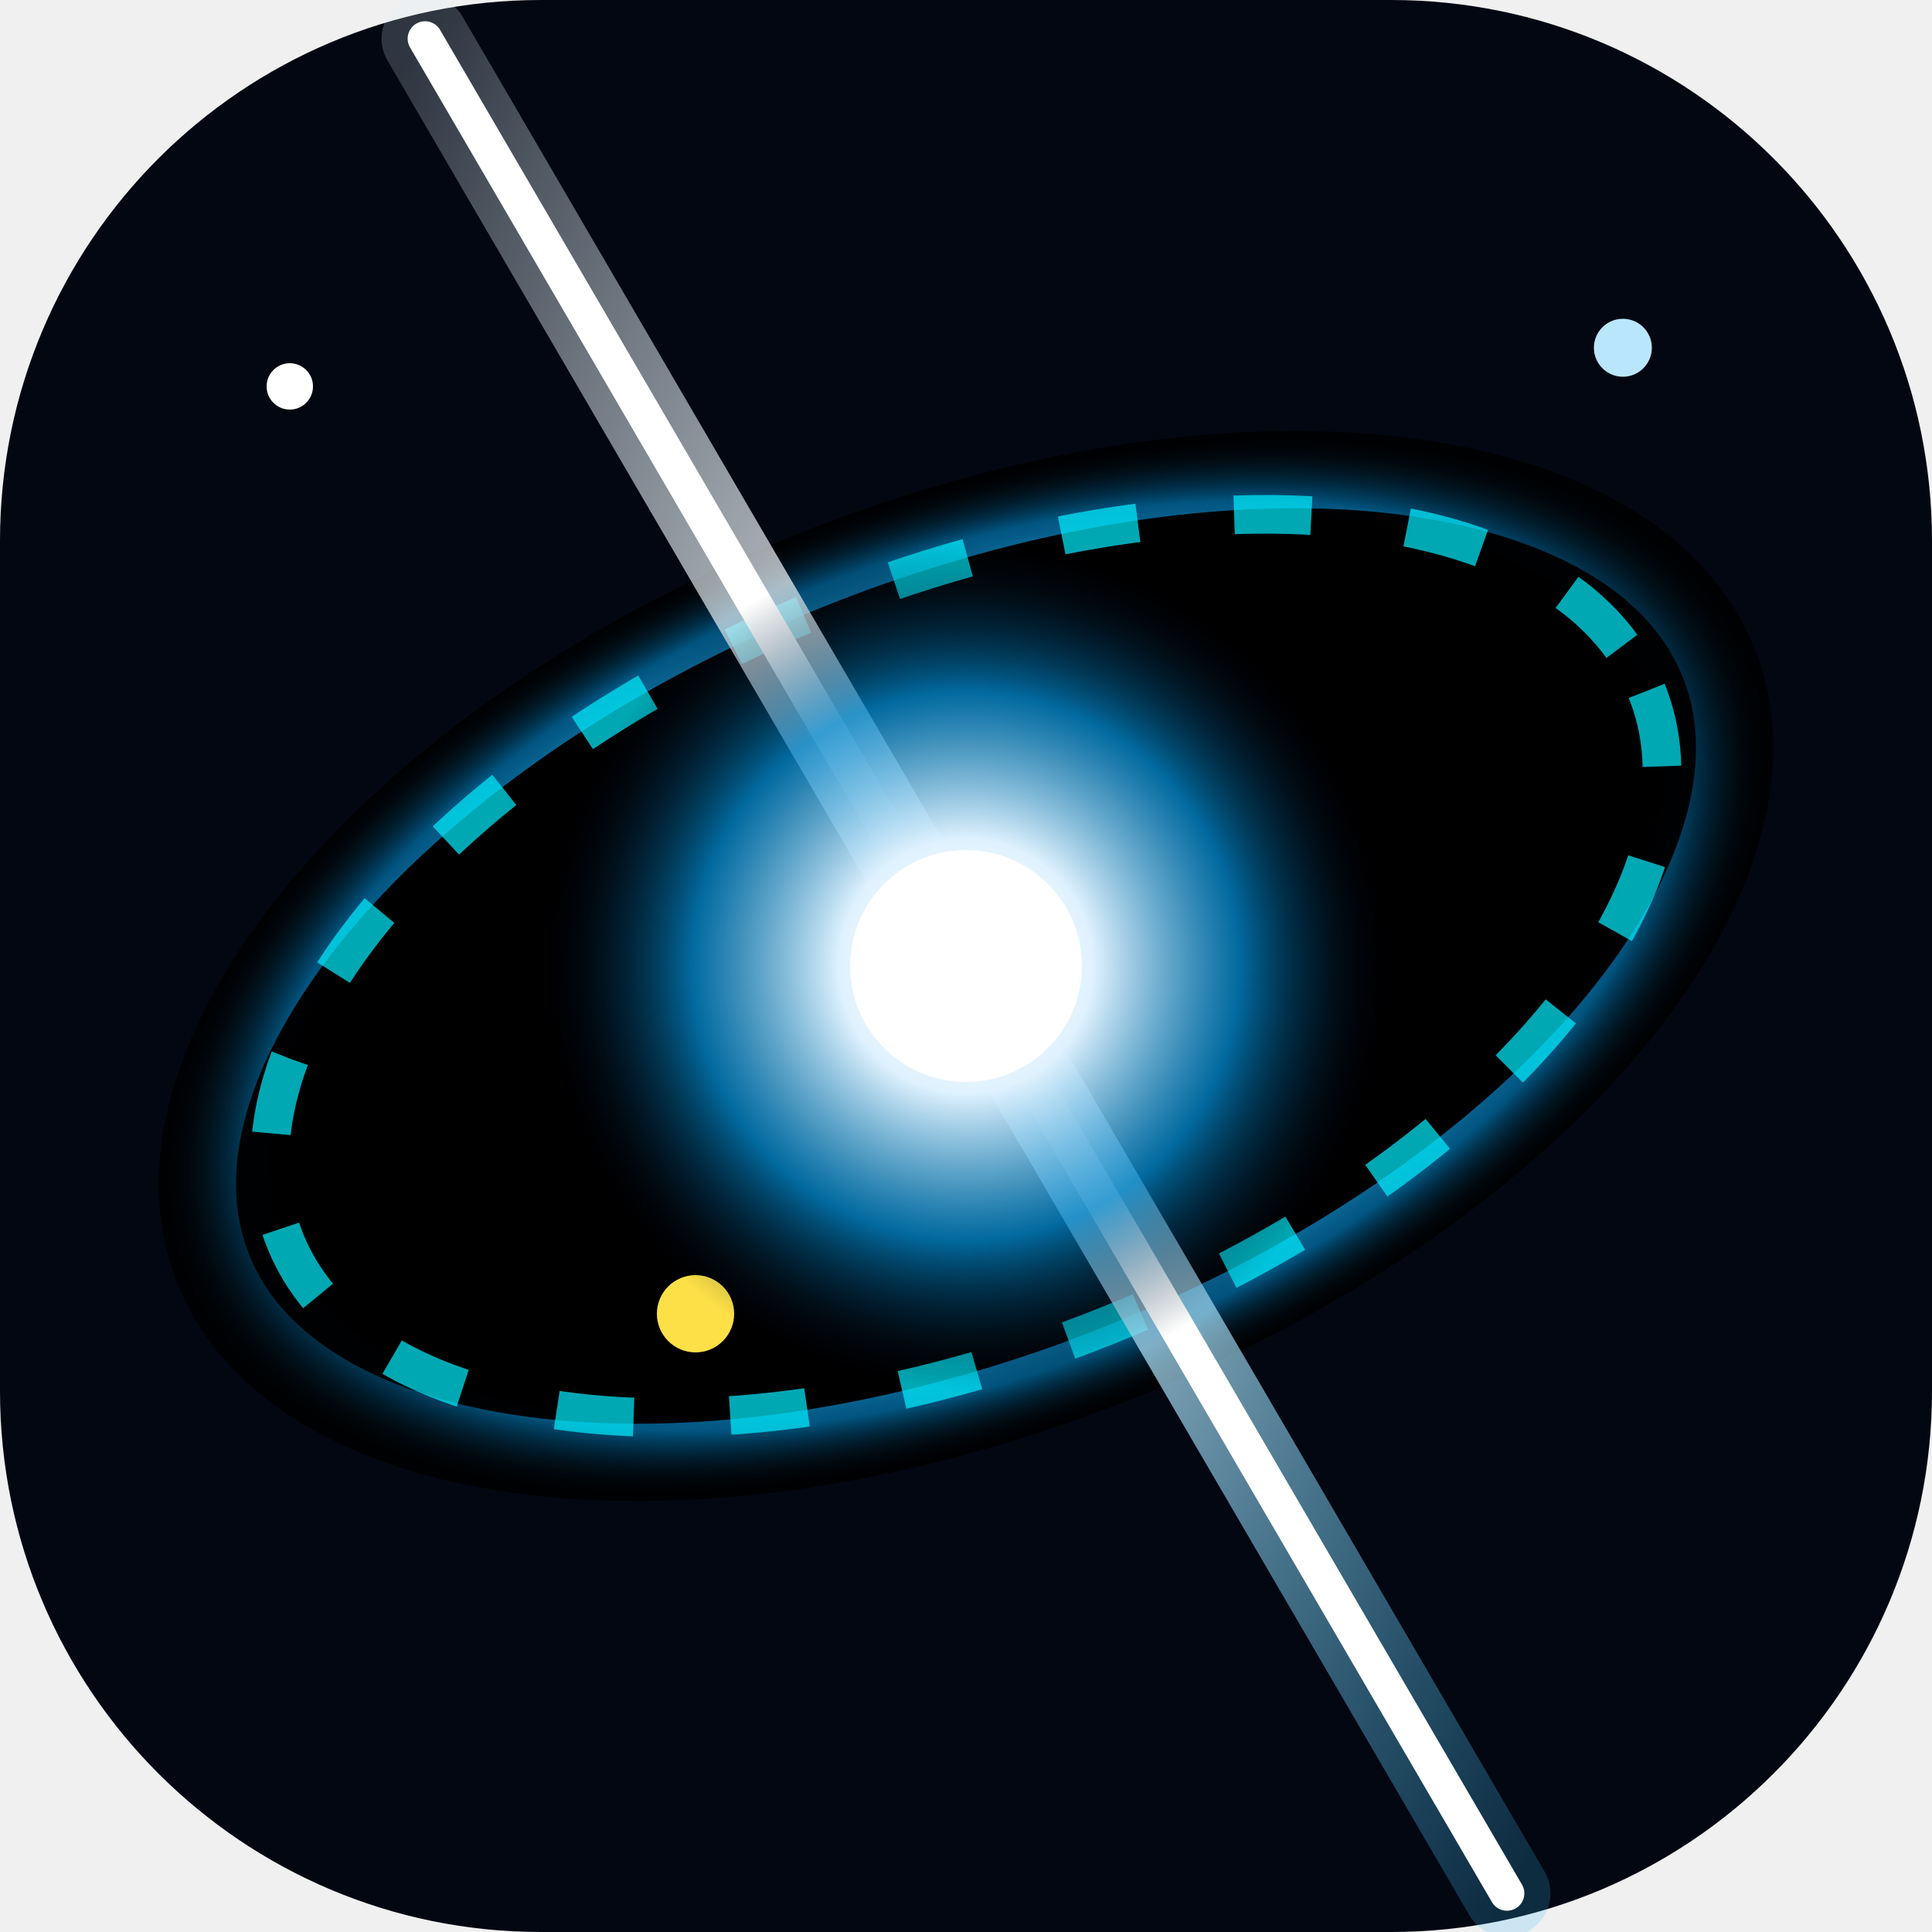
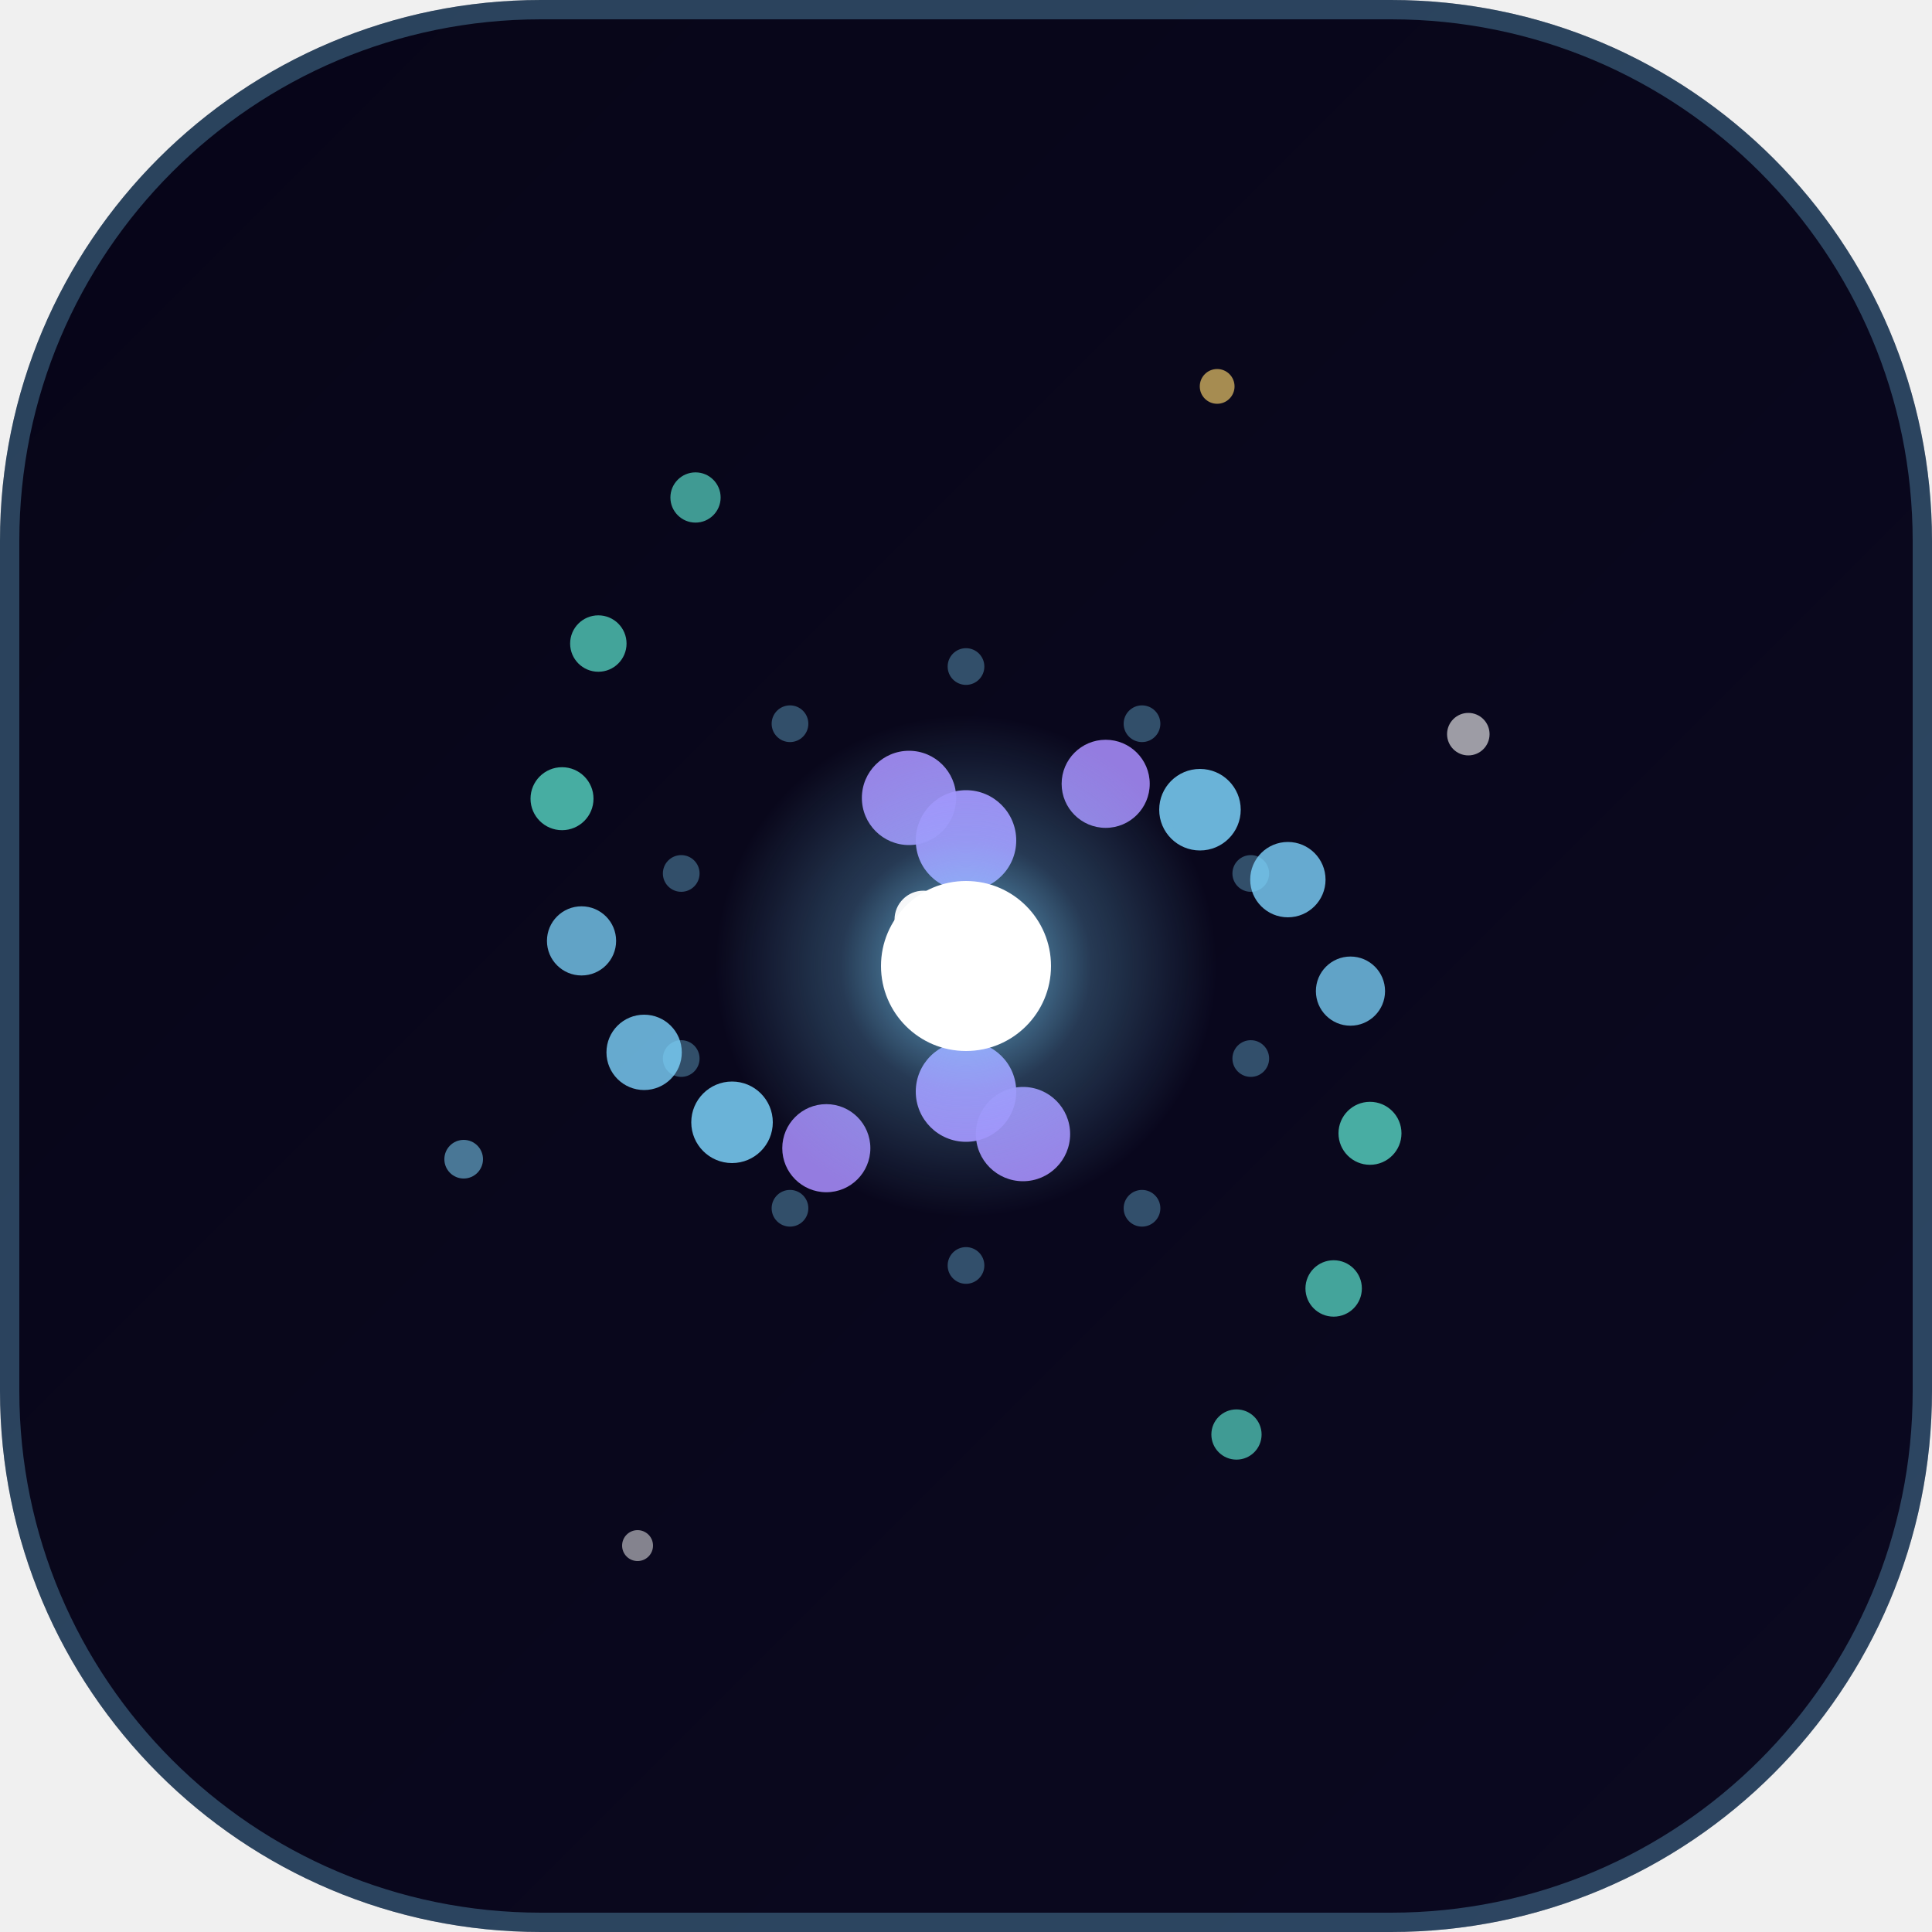
<svg xmlns="http://www.w3.org/2000/svg" viewBox="0 0 100 100">
-   <rect width="100" height="100" rx="28" fill="#030712" />
  <defs>
-     <radialGradient id="c" cx="50%" cy="50%" r="50%">
-       <stop offset="0%" stop-color="#FFFFFF" />
-       <stop offset="30%" stop-color="#E0F2FE" />
-       <stop offset="65%" stop-color="#0284C7" stop-opacity="0.8" />
-       <stop offset="100%" stop-color="#030712" stop-opacity="0" />
+     <radialGradient id="glow" cx="0.5" cy="0.5" r="0.5">
+       <stop offset="0" class="g1" stop-opacity="0.85" />
+       <stop offset="0.5" class="g1" stop-opacity="0.25" />
+       <stop offset="1" class="g1" stop-opacity="0" />
    </radialGradient>
-     <radialGradient id="v" cx="50%" cy="50%" r="50%">
-       <stop offset="35%" stop-color="#00F0FF" stop-opacity="0" />
-       <stop offset="70%" stop-color="#38BDF8" stop-opacity="0.95" />
-       <stop offset="88%" stop-color="#0284C7" stop-opacity="0.7" />
-       <stop offset="100%" stop-color="#030712" stop-opacity="0" />
-     </radialGradient>
-     <linearGradient id="b" x1="0%" y1="0%" x2="100%" y2="100%">
-       <stop offset="0%" stop-color="#E0F2FE" stop-opacity="0.2" />
-       <stop offset="50%" stop-color="#FFFFFF" />
-       <stop offset="100%" stop-color="#38BDF8" stop-opacity="0.2" />
+     <linearGradient id="badge" x1="0" y1="0" x2="1" y2="1">
+       <stop offset="0" class="b1" />
+       <stop offset="1" class="b2" />
    </linearGradient>
  </defs>
-   <ellipse cx="50" cy="50" rx="44" ry="24" stroke="url(#v)" stroke-width="8" transform="rotate(-22 50 50)" opacity="0.9" />
-   <ellipse cx="50" cy="50" rx="38" ry="20" stroke="#00F0FF" stroke-width="2" stroke-dasharray="4 5" transform="rotate(-22 50 50)" opacity="0.7" />
-   <circle cx="36" cy="68" r="2" fill="#FDE047" />
-   <circle cx="84" cy="18" r="1.5" fill="#BAE6FD" />
-   <circle cx="15" cy="20" r="1.2" fill="#FFFFFF" />
-   <line x1="22" y1="2" x2="78" y2="98" stroke="url(#b)" stroke-width="4.5" stroke-linecap="round" />
-   <line x1="22" y1="2" x2="78" y2="98" stroke="#FFFFFF" stroke-width="1.8" stroke-linecap="round" />
-   <circle cx="50" cy="50" r="22" fill="url(#c)" />
-   <circle cx="50" cy="50" r="6" fill="#FFFFFF" />
+   <style>
+     /* Cosmic (default) */
+     .f1 { fill: #A78BFA; } .f2 { fill: #7DD3FC; } .f3 { fill: #5EEAD4; }
+     .g1 { stop-color: #7DD3FC; }
+     .b1 { stop-color: #070518; } .b2 { stop-color: #0B0920; }
+     .bd { stroke: rgba(125,211,252,0.3); }
+     .tick { fill: #7DD3FC; } .core { fill: #FFFFFF; } .glint { fill: #FFFFFF; }
+     .st1 { fill: #E8C468; } .st2 { fill: #7DD3FC; }
+     @media (prefers-color-scheme: light) {
+       .f1 { fill: #D1477A; } .f2 { fill: #F2724A; } .f3 { fill: #F5C453; }
+       .g1 { stop-color: #F5C453; }
+       .b1 { stop-color: #FFFFFF; } .b2 { stop-color: #FBF1E9; }
+       .bd { stroke: rgba(209,71,122,0.24); }
+       .tick { fill: #D1477A; } .core { fill: #2B2438; } .glint { fill: #FFFFFF; }
+       .st1 { fill: #C6952F; } .st2 { fill: #D1477A; }
+     }
+   </style>
+   <rect width="100" height="100" rx="28" fill="url(#badge)" />
+   <rect x="0.5" y="0.5" width="99" height="99" rx="27.5" fill="none" class="bd" stroke-width="1" />
+   <g class="tick" opacity="0.35">
+     <circle cx="50" cy="34.5" r="0.95" />
+     <circle cx="59.11" cy="37.46" r="0.95" />
+     <circle cx="64.74" cy="45.21" r="0.95" />
+     <circle cx="64.74" cy="54.79" r="0.95" />
+     <circle cx="59.11" cy="62.54" r="0.95" />
+     <circle cx="50" cy="65.5" r="0.95" />
+     <circle cx="40.89" cy="62.54" r="0.95" />
+     <circle cx="35.26" cy="54.79" r="0.95" />
+     <circle cx="35.26" cy="45.21" r="0.95" />
+     <circle cx="40.89" cy="37.46" r="0.95" />
+   </g>
+   <g>
+     <circle class="f1" cx="50" cy="43.5" r="2.6" opacity="0.95" />
+     <circle class="f1" cx="47.05" cy="41.3" r="2.44" opacity="0.91" />
+     <circle class="f1" cx="57.23" cy="40.57" r="2.28" opacity="0.88" />
+     <circle class="f2" cx="62.11" cy="41.91" r="2.11" opacity="0.84" />
+     <circle class="f2" cx="66.66" cy="45.53" r="1.95" opacity="0.8" />
+     <circle class="f2" cx="69.9" cy="51.3" r="1.79" opacity="0.76" />
+     <circle class="f3" cx="70.91" cy="58.66" r="1.63" opacity="0.73" />
+     <circle class="f3" cx="69.03" cy="66.69" r="1.46" opacity="0.69" />
+     <circle class="f3" cx="64" cy="74.25" r="1.3" opacity="0.65" />
+     <circle class="f1" cx="50" cy="56.5" r="2.6" opacity="0.95" />
+     <circle class="f1" cx="52.95" cy="58.7" r="2.44" opacity="0.91" />
+     <circle class="f1" cx="42.77" cy="59.43" r="2.28" opacity="0.88" />
+     <circle class="f2" cx="37.89" cy="58.09" r="2.11" opacity="0.84" />
+     <circle class="f2" cx="33.34" cy="54.47" r="1.95" opacity="0.8" />
+     <circle class="f2" cx="30.1" cy="48.7" r="1.79" opacity="0.76" />
+     <circle class="f3" cx="29.09" cy="41.34" r="1.63" opacity="0.73" />
+     <circle class="f3" cx="30.97" cy="33.31" r="1.46" opacity="0.69" />
+     <circle class="f3" cx="36" cy="25.75" r="1.3" opacity="0.65" />
+   </g>
+   <circle class="glint" cx="76" cy="38" r="1.1" opacity="0.6" />
+   <circle class="st2" cx="24" cy="60" r="1" opacity="0.55" />
+   <circle class="st1" cx="63" cy="20" r="0.9" opacity="0.7" />
+   <circle class="glint" cx="33" cy="80" r="0.8" opacity="0.5" />
+   <circle cx="50" cy="50" r="13" fill="url(#glow)" />
+   <circle cx="50" cy="50" r="4.4" class="core" />
+   <circle cx="47.8" cy="47.6" r="1.5" class="glint" opacity="0.95" />
</svg>
